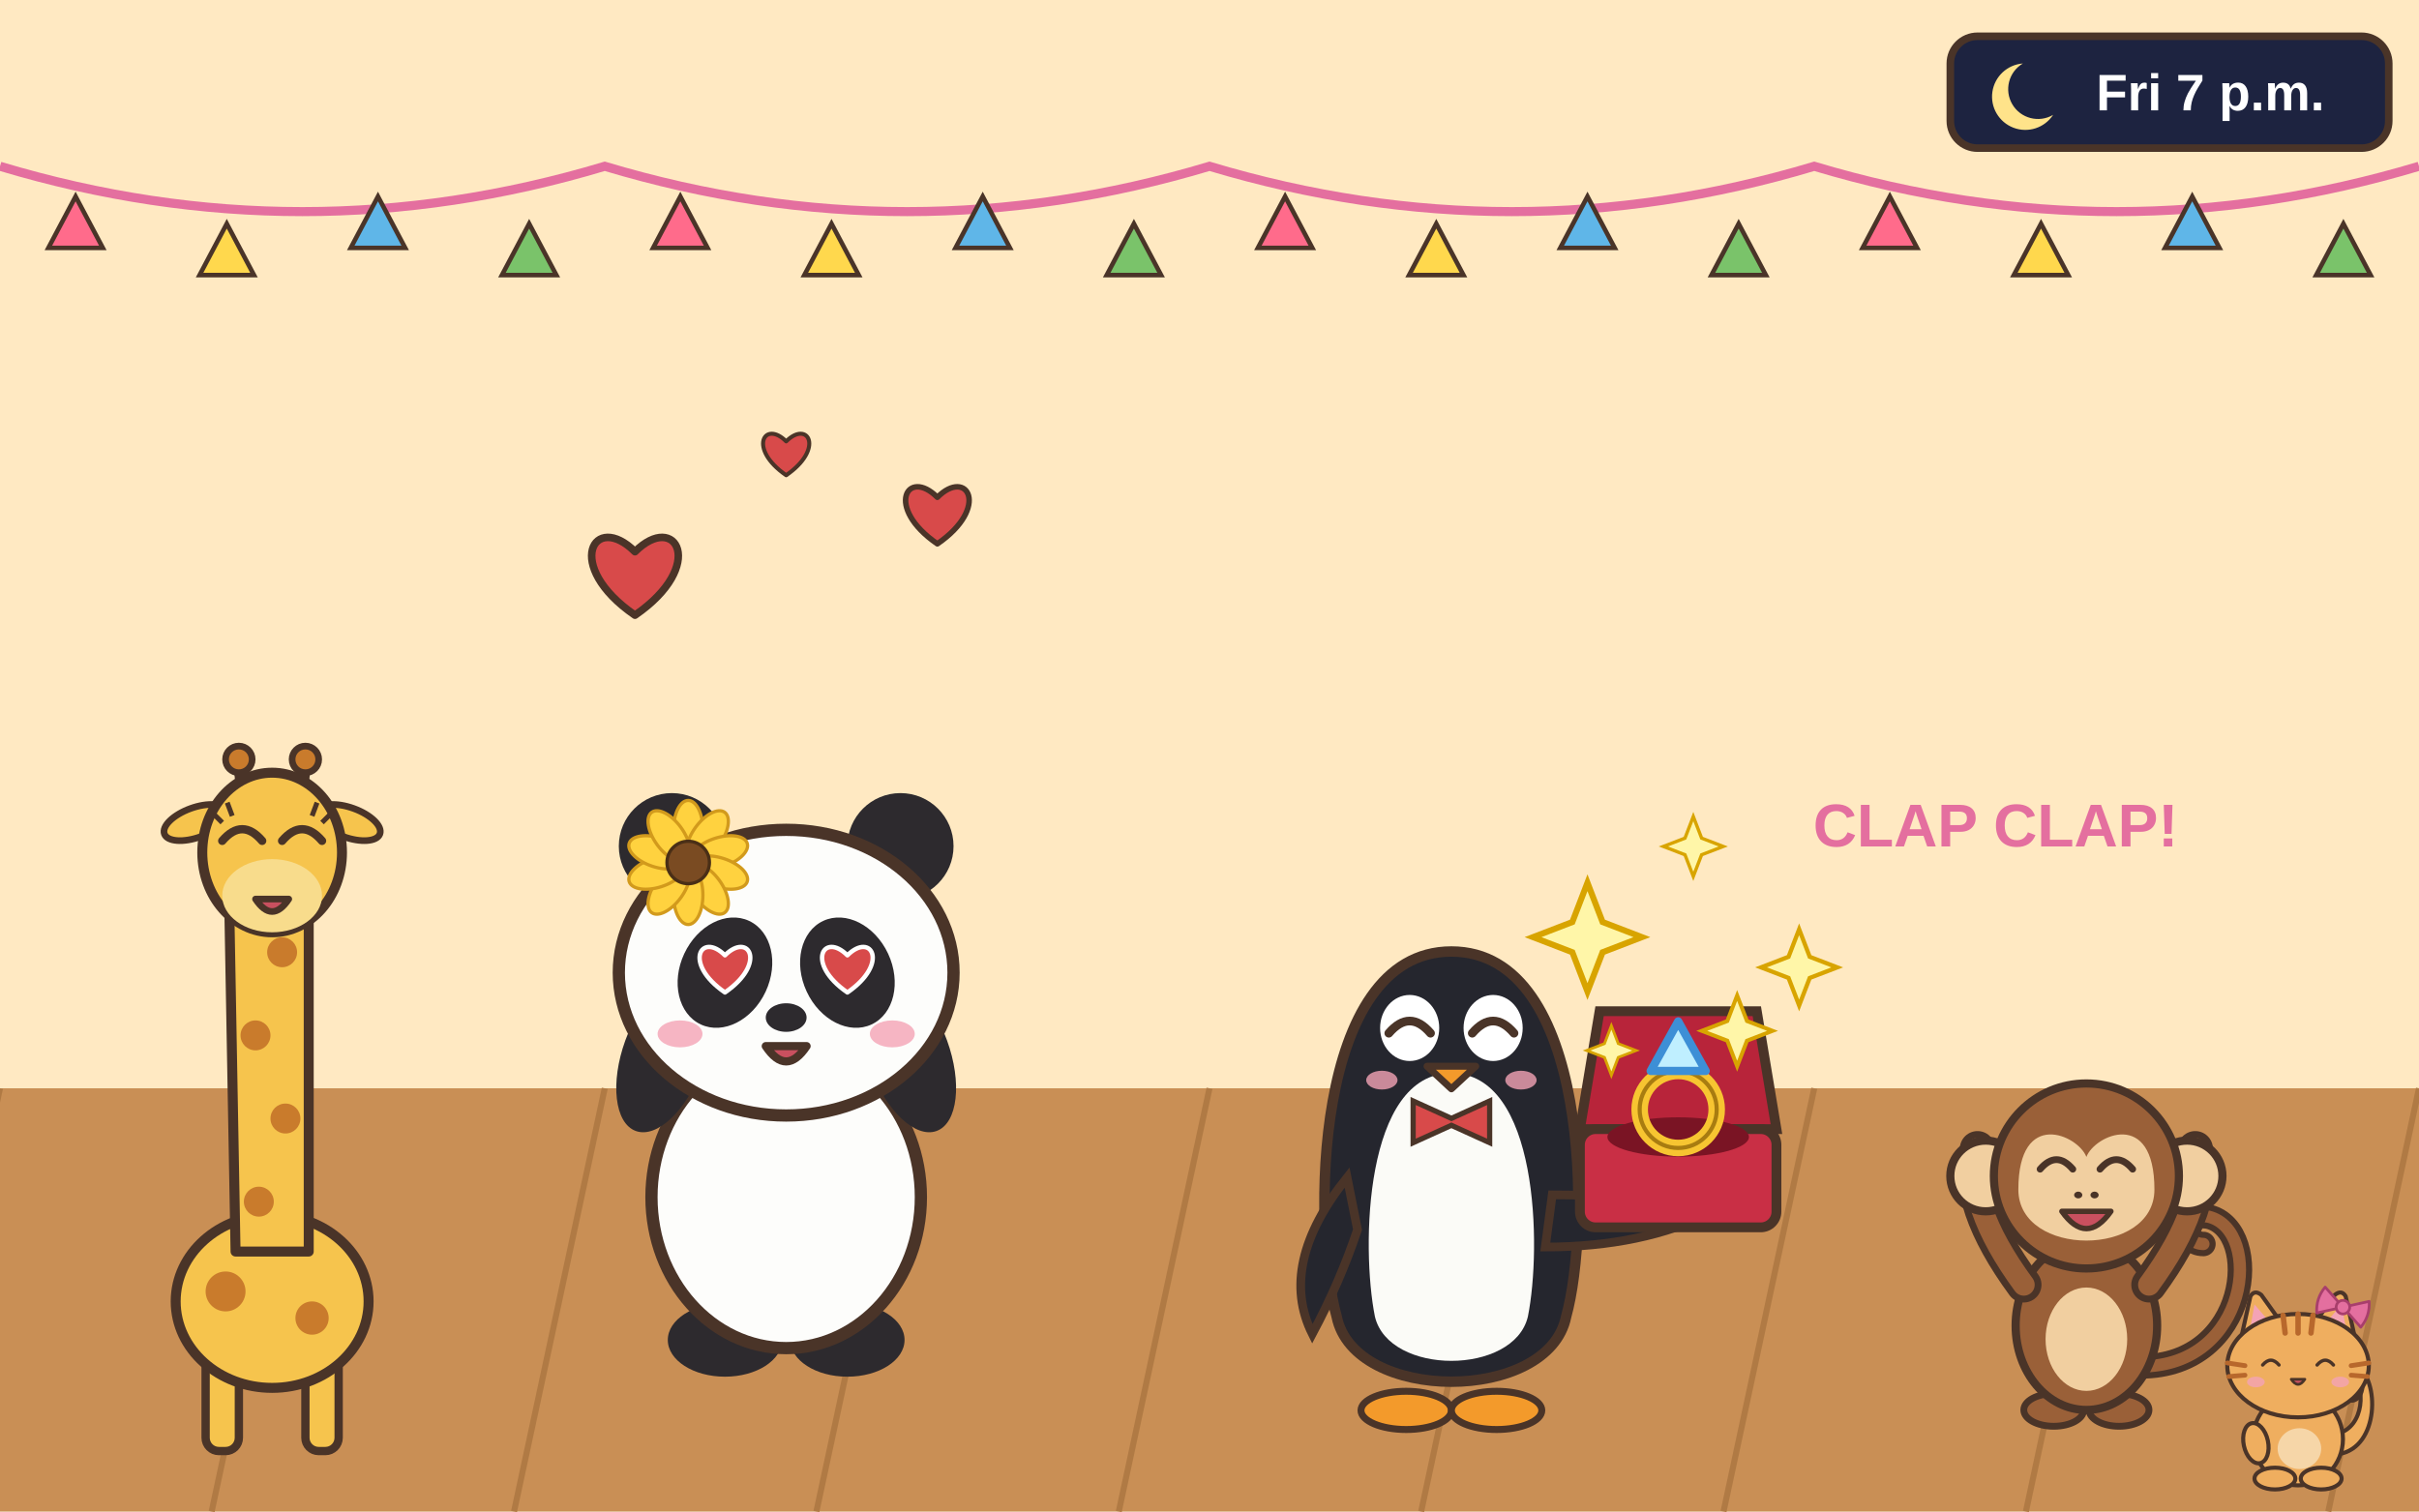
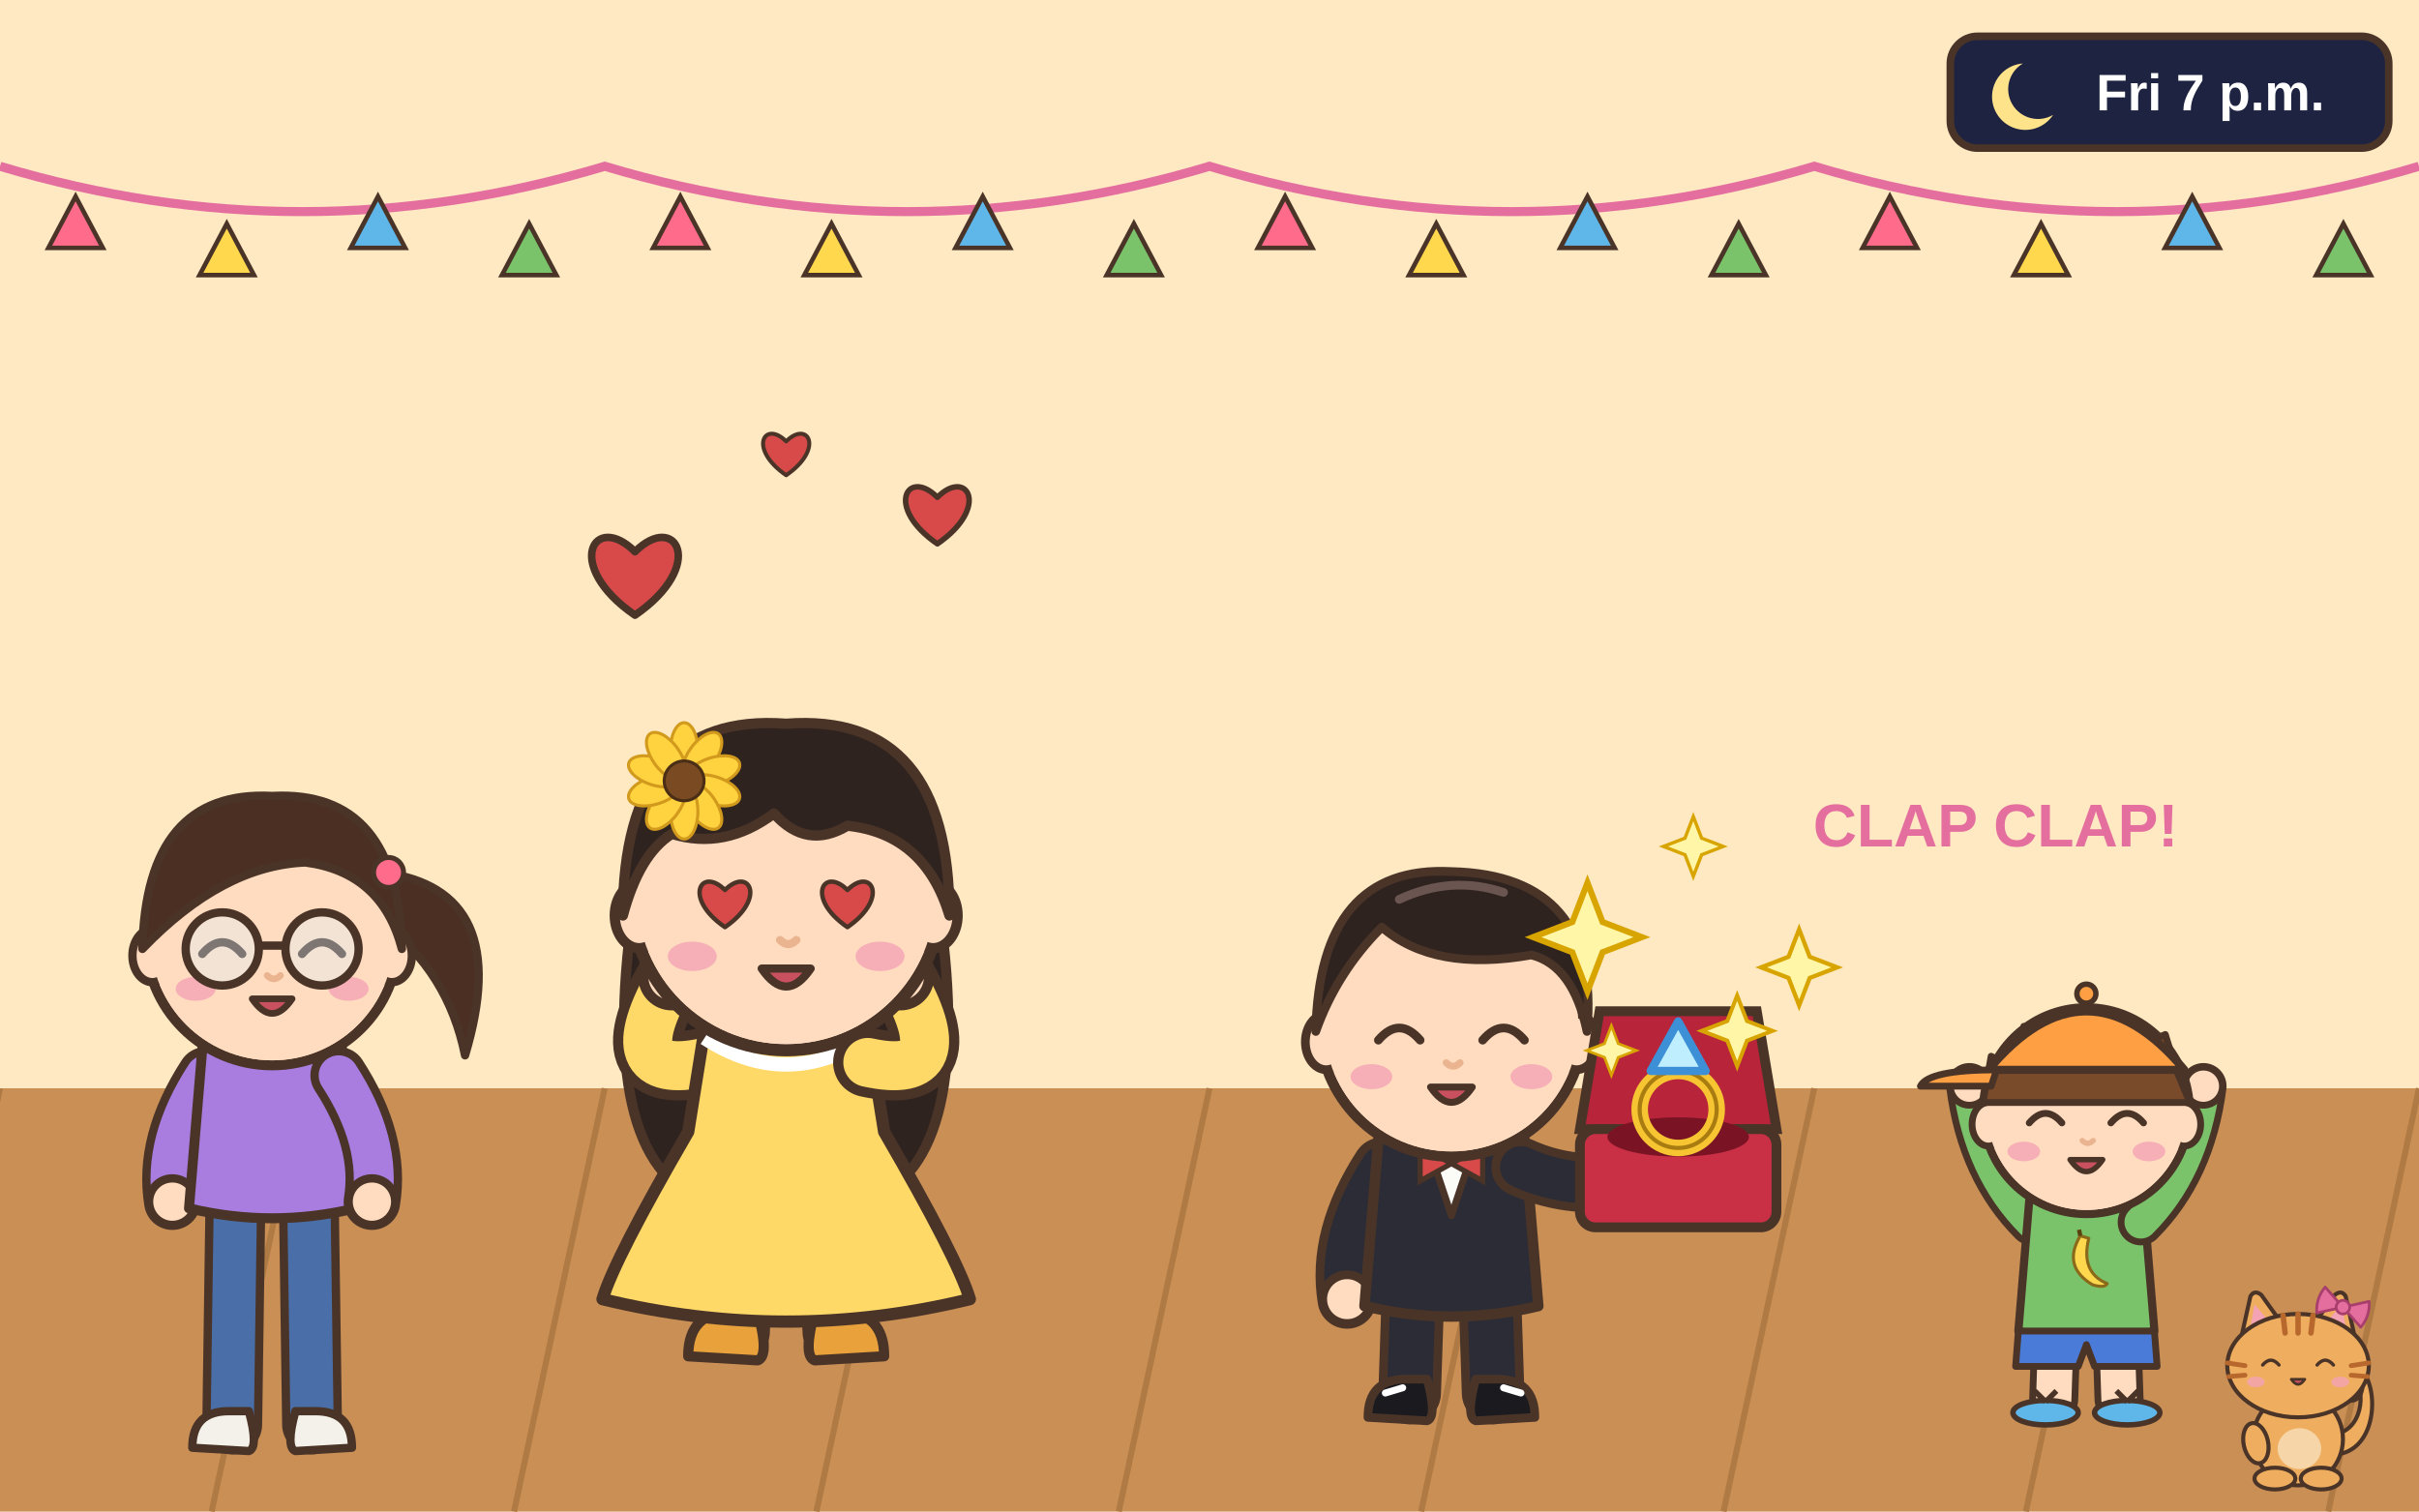
<svg xmlns="http://www.w3.org/2000/svg" viewBox="0 0 1600 1000" width="1600" height="1000">
  <style>.ch{animation:breathe 3.4s ease-in-out infinite;animation-delay:var(--d,0s);transform-box:fill-box;transform-origin:50% 100%}.m-happy,.m-love{animation-name:hop;animation-duration:2.8s}.m-shock{animation-name:shiver;animation-duration:2.4s}.m-angry{animation-name:puff;animation-duration:1.3s}.m-sad,.m-cry{animation-name:droop;animation-duration:4s}.m-sleep{animation-name:snore;animation-duration:3.8s}.m-sly,.m-sweat,.m-grumpy{animation-name:shifty;animation-duration:2.4s}@keyframes breathe{50%{transform:scale(1.015,.985)}}@keyframes hop{0%,58%,100%{transform:none}68%{transform:translateY(-16px) scale(.98,1.03)}78%{transform:scale(1.035,.965)}86%{transform:none}}@keyframes shiver{0%,30%,100%{transform:none}4%{transform:translateX(-7px) rotate(-1.5deg)}8%{transform:translateX(7px) rotate(1.5deg)}12%{transform:translateX(-6px)}16%{transform:translateX(6px)}20%{transform:translateX(-3px)}}@keyframes puff{50%{transform:scale(1.045,.965) translateY(2px)}}@keyframes droop{50%{transform:scale(1.01,.97) rotate(-1.2deg)}}@keyframes snore{50%{transform:scale(1.035,.965)}}@keyframes shifty{0%,100%{transform:rotate(-2deg)}50%{transform:rotate(2deg)}}.blink{animation:blink 4.6s infinite;animation-delay:var(--d,0s);transform-box:fill-box;transform-origin:50% 50%}@keyframes blink{0%,91%,100%{transform:none}94%{transform:scaleY(.1)}}.drip{animation:drip 1.8s ease-in infinite;animation-delay:var(--d,0s)}.drip+.drip{animation-delay:calc(var(--d,0s) - .9s)}@keyframes drip{0%{transform:translateY(-8px);opacity:0}25%{opacity:1}100%{transform:translateY(34px);opacity:0}}.zz{animation:zz 3s ease-in-out infinite}@keyframes zz{0%{transform:translate(0,14px);opacity:0}30%{opacity:1}100%{transform:translate(24px,-34px);opacity:0}}.twinkle{animation:tw 1.8s ease-in-out infinite;animation-delay:var(--d,0s);transform-box:fill-box;transform-origin:50% 50%}@keyframes tw{0%,100%{transform:scale(.7) rotate(0);opacity:.75}50%{transform:scale(1.18) rotate(45deg);opacity:1}}.sway{animation:sway 3.4s ease-in-out infinite;animation-delay:var(--d,0s);transform-box:fill-box;transform-origin:50% 100%}@keyframes sway{0%,100%{transform:rotate(-3deg) translateY(0)}50%{transform:rotate(3deg) translateY(-14px)}}.beat{animation:beat 1.3s ease-in-out infinite;animation-delay:var(--d,0s);transform-box:fill-box;transform-origin:50% 50%}@keyframes beat{0%,60%,100%{transform:scale(1)}12%{transform:scale(1.16)}24%{transform:scale(.96)}36%{transform:scale(1.08)}}.tail{animation:wag 1.7s ease-in-out infinite;transform-origin:60px -40px}@keyframes wag{50%{transform:rotate(10deg)}}.paw{animation:paw 1s ease-in-out infinite;transform-origin:56px -112px}@keyframes paw{50%{transform:rotate(-18deg)}}.float{animation:float 3.2s ease-in-out infinite;animation-delay:var(--d,0s)}@keyframes float{50%{transform:translateY(-18px)}}.ripple{animation:ripple 2.8s ease-in-out infinite;animation-delay:var(--d,0s)}@keyframes ripple{50%{transform:translateX(26px);opacity:.3}}.flutter{animation:flutter 2.4s ease-in-out infinite;animation-delay:var(--d,0s);transform-box:fill-box;transform-origin:50% 0}@keyframes flutter{50%{transform:rotate(9deg)}}.glow{animation:glow 2.6s ease-in-out infinite}@keyframes glow{50%{opacity:.35}}@media (prefers-reduced-motion:reduce){*{animation:none!important}}</style>
  <rect width="1600" height="1000" fill="#ffe9c2" />
  <rect y="720" width="1600" height="280" fill="#c98f55" />
  <path d="M0 720 L -60 1000" stroke="#b07a44" stroke-width="4" />
  <path d="M200 720 L 140 1000" stroke="#b07a44" stroke-width="4" />
  <path d="M400 720 L 340 1000" stroke="#b07a44" stroke-width="4" />
  <path d="M600 720 L 540 1000" stroke="#b07a44" stroke-width="4" />
  <path d="M800 720 L 740 1000" stroke="#b07a44" stroke-width="4" />
  <path d="M1000 720 L 940 1000" stroke="#b07a44" stroke-width="4" />
  <path d="M1200 720 L 1140 1000" stroke="#b07a44" stroke-width="4" />
  <path d="M1400 720 L 1340 1000" stroke="#b07a44" stroke-width="4" />
  <path d="M1600 720 L 1540 1000" stroke="#b07a44" stroke-width="4" />
  <path d="M0 110 Q 200 170 400 110 Q 600 170 800 110 Q 1000 170 1200 110 Q 1400 170 1600 110" fill="none" stroke="#e46f9f" stroke-width="6" />
  <path class="flutter" style="--d:0s" d="M50 130 l 18 34 l -36 0 z" fill="#ff6b8b" stroke="#4a3428" stroke-width="3" />
  <path class="flutter" style="--d:-0.4s" d="M150 148 l 18 34 l -36 0 z" fill="#ffd84d" stroke="#4a3428" stroke-width="3" />
  <path class="flutter" style="--d:-0.8s" d="M250 130 l 18 34 l -36 0 z" fill="#5fb6e8" stroke="#4a3428" stroke-width="3" />
  <path class="flutter" style="--d:-1.2s" d="M350 148 l 18 34 l -36 0 z" fill="#7ac36a" stroke="#4a3428" stroke-width="3" />
  <path class="flutter" style="--d:-1.6s" d="M450 130 l 18 34 l -36 0 z" fill="#ff6b8b" stroke="#4a3428" stroke-width="3" />
  <path class="flutter" style="--d:0s" d="M550 148 l 18 34 l -36 0 z" fill="#ffd84d" stroke="#4a3428" stroke-width="3" />
  <path class="flutter" style="--d:-0.4s" d="M650 130 l 18 34 l -36 0 z" fill="#5fb6e8" stroke="#4a3428" stroke-width="3" />
  <path class="flutter" style="--d:-0.8s" d="M750 148 l 18 34 l -36 0 z" fill="#7ac36a" stroke="#4a3428" stroke-width="3" />
  <path class="flutter" style="--d:-1.2s" d="M850 130 l 18 34 l -36 0 z" fill="#ff6b8b" stroke="#4a3428" stroke-width="3" />
  <path class="flutter" style="--d:-1.6s" d="M950 148 l 18 34 l -36 0 z" fill="#ffd84d" stroke="#4a3428" stroke-width="3" />
  <path class="flutter" style="--d:0s" d="M1050 130 l 18 34 l -36 0 z" fill="#5fb6e8" stroke="#4a3428" stroke-width="3" />
  <path class="flutter" style="--d:-0.4s" d="M1150 148 l 18 34 l -36 0 z" fill="#7ac36a" stroke="#4a3428" stroke-width="3" />
  <path class="flutter" style="--d:-0.8s" d="M1250 130 l 18 34 l -36 0 z" fill="#ff6b8b" stroke="#4a3428" stroke-width="3" />
  <path class="flutter" style="--d:-1.2s" d="M1350 148 l 18 34 l -36 0 z" fill="#ffd84d" stroke="#4a3428" stroke-width="3" />
  <path class="flutter" style="--d:-1.6s" d="M1450 130 l 18 34 l -36 0 z" fill="#5fb6e8" stroke="#4a3428" stroke-width="3" />
  <path class="flutter" style="--d:0s" d="M1550 148 l 18 34 l -36 0 z" fill="#7ac36a" stroke="#4a3428" stroke-width="3" />
  <g transform="translate(520 900) scale(1.35 1.35)">
-     <g class="ch ch-panda m-love" style="--d:-0.54s">
-       <ellipse cx="-30" cy="-10" rx="28" ry="18" fill="#2d2a2e" />
-       <ellipse cx="30" cy="-10" rx="28" ry="18" fill="#2d2a2e" />
-       <ellipse cx="0" cy="-80" rx="66" ry="74" fill="#fdfdfb" stroke="#4a3428" stroke-width="6" />
-       <ellipse cx="-60" cy="-150" rx="20" ry="40" fill="#2d2a2e" transform="rotate(20 -60 -150)" />
-       <ellipse cx="60" cy="-150" rx="20" ry="40" fill="#2d2a2e" transform="rotate(-20 60 -150)" />
-       <circle cx="-56" cy="-252" r="26" fill="#2d2a2e" />
-       <circle cx="56" cy="-252" r="26" fill="#2d2a2e" />
-       <ellipse cx="0" cy="-190" rx="82" ry="70" fill="#fdfdfb" stroke="#4a3428" stroke-width="6" />
-       <ellipse cx="-30" cy="-190" rx="22" ry="28" fill="#2d2a2e" transform="rotate(25 -30 -190)" />
-       <ellipse cx="30" cy="-190" rx="22" ry="28" fill="#2d2a2e" transform="rotate(-25 30 -190)" />
+     <g class="ch ch-hoa m-love" style="--d:-0.54s">
+       <path d="M-74 -228 Q -94 -98 -40 -78 L 40 -78 Q 94 -98 74 -228 Z" fill="#2f2320" stroke="#4a3428" stroke-width="5" />
+       <path d="M-20 -60 L -22 -14" fill="none" stroke="#4a3428" stroke-width="28" stroke-linecap="round" stroke-linejoin="round" />
+       <path d="M-20 -60 L -22 -14" fill="none" stroke="#ffdcbf" stroke-width="18" stroke-linecap="round" stroke-linejoin="round" />
+       <path d="M20 -60 L 22 -14" fill="none" stroke="#4a3428" stroke-width="28" stroke-linecap="round" stroke-linejoin="round" />
+       <path d="M20 -60 L 22 -14" fill="none" stroke="#ffdcbf" stroke-width="18" stroke-linecap="round" stroke-linejoin="round" />
+       <path d="M-48 -2 Q -48 -24 -26 -24 L -14 -24 Q -8 -2 -14 0 Z" fill="#e9a23b" stroke="#4a3428" stroke-width="5" stroke-linejoin="round" />
+       <path d="M48 -2 Q 48 -24 26 -24 L 14 -24 Q 8 -2 14 0 Z" fill="#e9a23b" stroke="#4a3428" stroke-width="5" stroke-linejoin="round" />
+       <path d="M-40 -146 Q -86 -136 -56 -188" fill="none" stroke="#4a3428" stroke-width="34" stroke-linecap="round" stroke-linejoin="round" />
+       <path d="M-40 -146 Q -86 -136 -56 -188" fill="none" stroke="#ffd967" stroke-width="24" stroke-linecap="round" stroke-linejoin="round" />
+       <circle cx="-56" cy="-188" r="14" fill="#ffdcbf" stroke="#4a3428" stroke-width="5" />
+       <path d="M-40 -162 Q 0 -174 40 -162 L 48 -112 Q 84 -50 90 -30 Q 0 -8 -90 -30 Q -84 -50 -48 -112 Z" fill="#ffd967" stroke="#4a3428" stroke-width="6" stroke-linejoin="round" />
+       <path d="M-40 -158 Q 0 -132 40 -158" fill="none" stroke="#fff" stroke-width="7" />
+       <path d="M40 -146 Q 86 -136 56 -188" fill="none" stroke="#4a3428" stroke-width="34" stroke-linecap="round" stroke-linejoin="round" />
+       <path d="M40 -146 Q 86 -136 56 -188" fill="none" stroke="#ffd967" stroke-width="24" stroke-linecap="round" stroke-linejoin="round" />
+       <circle cx="56" cy="-188" r="14" fill="#ffdcbf" stroke="#4a3428" stroke-width="5" />
+       <circle cx="0" cy="-228" r="76" fill="#ffdcbf" stroke="#4a3428" stroke-width="6" />
+       <ellipse cx="-72" cy="-218" rx="12" ry="16" fill="#ffdcbf" stroke="#4a3428" stroke-width="5" />
+       <ellipse cx="72" cy="-218" rx="12" ry="16" fill="#ffdcbf" stroke="#4a3428" stroke-width="5" />
+       <circle cx="0" cy="-228" r="73" fill="#ffdcbf" />
      <g class="beat">
-         <path d="M-30 -180.3 C -50.8 -194.6 -41.7 -210.2 -30 -198.5 C -18.3 -210.2 -9.2 -194.6 -30 -180.3 Z" fill="#d84a4a" stroke="#fff" stroke-width="2.167" stroke-linejoin="round" />
-         <path d="M30 -180.3 C 9.2 -194.6 18.3 -210.2 30 -198.5 C 41.7 -210.2 50.8 -194.6 30 -180.3 Z" fill="#d84a4a" stroke="#fff" stroke-width="2.167" stroke-linejoin="round" />
-       </g>
-       <ellipse cx="0" cy="-168" rx="10" ry="7" fill="#2d2a2e" />
-       <path d="M-10 -154 Q 0 -139 10 -154 Z" fill="#c9505f" stroke="#4a3428" stroke-width="4" stroke-linejoin="round" />
-       <ellipse cx="-52" cy="-160" rx="11" ry="6.6" fill="#f4a3b5" opacity=".8" />
-       <ellipse cx="52" cy="-160" rx="11" ry="6.6" fill="#f4a3b5" opacity=".8" />
-       <g transform="translate(-48 -244) scale(0.8)">
+         <path d="M-30 -212.3 C -50.8 -226.6 -41.7 -242.2 -30 -230.5 C -18.3 -242.2 -9.2 -226.6 -30 -212.3 Z" fill="#d84a4a" stroke="#4a3428" stroke-width="2.167" stroke-linejoin="round" />
+         <path d="M30 -212.3 C 9.2 -226.6 18.3 -242.2 30 -230.5 C 41.7 -242.2 50.8 -226.6 30 -212.3 Z" fill="#d84a4a" stroke="#4a3428" stroke-width="2.167" stroke-linejoin="round" />
+       </g>
+       <path d="M-12 -192 Q 0 -174.4 12 -192 Z" fill="#c9505f" stroke="#4a3428" stroke-width="4" stroke-linejoin="round" />
+       <ellipse cx="-46" cy="-198" rx="12" ry="7.2" fill="#f4a3b5" opacity=".8" />
+       <ellipse cx="46" cy="-198" rx="12" ry="7.2" fill="#f4a3b5" opacity=".8" />
+       <path d="M-3 -206 q 4 4 8 0" fill="none" stroke="#e9b48f" stroke-width="4" stroke-linecap="round" />
+       <path d="M-80 -218 Q -80 -318 0 -312 Q 80 -318 80 -218 Q 68 -258 30 -262 Q 10 -250 -6 -268 Q -30 -250 -56 -258 Q -72 -248 -80 -218 Z" fill="#2f2320" stroke="#4a3428" stroke-width="5" stroke-linejoin="round" />
+       <g transform="translate(-50 -284) scale(0.75)">
        <ellipse cx="0" cy="-20" rx="9" ry="18" fill="#ffd23f" stroke="#d29a1c" stroke-width="2" transform="rotate(0)" />
        <ellipse cx="0" cy="-20" rx="9" ry="18" fill="#ffd23f" stroke="#d29a1c" stroke-width="2" transform="rotate(36)" />
        <ellipse cx="0" cy="-20" rx="9" ry="18" fill="#ffd23f" stroke="#d29a1c" stroke-width="2" transform="rotate(72)" />
        <ellipse cx="0" cy="-20" rx="9" ry="18" fill="#ffd23f" stroke="#d29a1c" stroke-width="2" transform="rotate(108)" />
        <ellipse cx="0" cy="-20" rx="9" ry="18" fill="#ffd23f" stroke="#d29a1c" stroke-width="2" transform="rotate(144)" />
        <ellipse cx="0" cy="-20" rx="9" ry="18" fill="#ffd23f" stroke="#d29a1c" stroke-width="2" transform="rotate(180)" />
        <ellipse cx="0" cy="-20" rx="9" ry="18" fill="#ffd23f" stroke="#d29a1c" stroke-width="2" transform="rotate(216)" />
        <ellipse cx="0" cy="-20" rx="9" ry="18" fill="#ffd23f" stroke="#d29a1c" stroke-width="2" transform="rotate(252)" />
        <ellipse cx="0" cy="-20" rx="9" ry="18" fill="#ffd23f" stroke="#d29a1c" stroke-width="2" transform="rotate(288)" />
        <ellipse cx="0" cy="-20" rx="9" ry="18" fill="#ffd23f" stroke="#d29a1c" stroke-width="2" transform="rotate(324)" />
        <circle r="13" fill="#7a4b22" stroke="#4a2f16" stroke-width="2" />
      </g>
    </g>
  </g>
  <g transform="translate(960 940) scale(1.15 1.15)">
-     <g class="ch ch-penguin m-happy" style="--d:-0.84s">
-       <ellipse cx="-26" cy="-6" rx="26" ry="11" fill="#f39a2b" stroke="#4a3428" stroke-width="4" />
-       <ellipse cx="26" cy="-6" rx="26" ry="11" fill="#f39a2b" stroke="#4a3428" stroke-width="4" />
-       <path d="M0 -270 C 80 -270 80 -110 66 -60 C 56 -10 -56 -10 -66 -60 C -80 -110 -80 -270 0 -270 Z" fill="#25262e" stroke="#4a3428" stroke-width="6" />
-       <path d="M0 -200 C 50 -200 52 -100 44 -60 C 36 -26 -36 -26 -44 -60 C -52 -100 -50 -200 0 -200 Z" fill="#fbfbf7" />
-       <path d="M-60 -140 Q -100 -90 -80 -50 Q -64 -80 -54 -110 Z" fill="#25262e" stroke="#4a3428" stroke-width="5" />
-       <path d="M58 -130 Q 130 -130 150 -120 Q 110 -100 54 -100 Z" fill="#25262e" stroke="#4a3428" stroke-width="5" />
-       <path d="M-22 -184 L 0 -174 L 22 -184 L 22 -160 L 0 -170 L -22 -160 Z" fill="#d84a4a" stroke="#4a3428" stroke-width="3" />
-       <ellipse cx="-24" cy="-226" rx="17" ry="19" fill="#fff" />
-       <ellipse cx="24" cy="-226" rx="17" ry="19" fill="#fff" />
-       <path d="M-36 -223 Q -24 -237 -12 -223" fill="none" stroke="#4a3428" stroke-width="5" stroke-linecap="round" />
-       <path d="M12 -223 Q 24 -237 36 -223" fill="none" stroke="#4a3428" stroke-width="5" stroke-linecap="round" />
-       <path d="M-14 -204 L 0 -204 L 14 -204 L 0 -191 Z" fill="#f39a2b" stroke="#4a3428" stroke-width="4" stroke-linejoin="round" />
-       <ellipse cx="-40" cy="-196" rx="9" ry="5.4" fill="#f4a3b5" opacity=".8" />
-       <ellipse cx="40" cy="-196" rx="9" ry="5.4" fill="#f4a3b5" opacity=".8" />
+     <g class="ch ch-nam m-happy" style="--d:-0.84s">
+       <path d="M-22 -76 L -24 -16" fill="none" stroke="#4a3428" stroke-width="36" stroke-linecap="round" stroke-linejoin="round" />
+       <path d="M-22 -76 L -24 -16" fill="none" stroke="#2b2c35" stroke-width="26" stroke-linecap="round" stroke-linejoin="round" />
+       <path d="M22 -76 L 24 -16" fill="none" stroke="#4a3428" stroke-width="36" stroke-linecap="round" stroke-linejoin="round" />
+       <path d="M22 -76 L 24 -16" fill="none" stroke="#2b2c35" stroke-width="26" stroke-linecap="round" stroke-linejoin="round" />
+       <path d="M-48 -2 Q -48 -24 -26 -24 L -14 -24 Q -8 -2 -14 0 Z" fill="#1a1a1f" stroke="#4a3428" stroke-width="5" stroke-linejoin="round" />
+       <path d="M48 -2 Q 48 -24 26 -24 L 14 -24 Q 8 -2 14 0 Z" fill="#1a1a1f" stroke="#4a3428" stroke-width="5" stroke-linejoin="round" />
+       <path d="M-38 -16 l 10 -3 M30 -19 l 10 3" stroke="#fff" stroke-width="4" stroke-linecap="round" />
+       <path d="M-40 -146 Q -66 -106 -60 -70" fill="none" stroke="#4a3428" stroke-width="34" stroke-linecap="round" stroke-linejoin="round" />
+       <path d="M-40 -146 Q -66 -106 -60 -70" fill="none" stroke="#2b2c35" stroke-width="24" stroke-linecap="round" stroke-linejoin="round" />
+       <circle cx="-60" cy="-70" r="14" fill="#ffdcbf" stroke="#4a3428" stroke-width="5" />
+       <path d="M-42 -162 Q 0 -174 42 -162 L 50 -66 Q 0 -54 -50 -66 Z" fill="#2b2c35" stroke="#4a3428" stroke-width="6" stroke-linejoin="round" />
+       <path d="M-16 -166 L 0 -118 L 16 -166 Z" fill="#fbfbf7" stroke="#4a3428" stroke-width="4" stroke-linejoin="round" />
+       <path d="M-18 -158 L 0 -148 L 18 -158 L 18 -138 L 0 -148 L -18 -138 Z" fill="#d84a4a" stroke="#4a3428" stroke-width="3" />
+       <path d="M40 -146 Q 84 -126 136 -150" fill="none" stroke="#4a3428" stroke-width="34" stroke-linecap="round" stroke-linejoin="round" />
+       <path d="M40 -146 Q 84 -126 136 -150" fill="none" stroke="#2b2c35" stroke-width="24" stroke-linecap="round" stroke-linejoin="round" />
+       <circle cx="136" cy="-150" r="14" fill="#ffdcbf" stroke="#4a3428" stroke-width="5" />
+       <circle cx="0" cy="-228" r="76" fill="#ffdcbf" stroke="#4a3428" stroke-width="6" />
+       <ellipse cx="-72" cy="-218" rx="12" ry="16" fill="#ffdcbf" stroke="#4a3428" stroke-width="5" />
+       <ellipse cx="72" cy="-218" rx="12" ry="16" fill="#ffdcbf" stroke="#4a3428" stroke-width="5" />
+       <circle cx="0" cy="-228" r="73" fill="#ffdcbf" />
+       <path d="M-42 -219 Q -30 -233 -18 -219" fill="none" stroke="#4a3428" stroke-width="5" stroke-linecap="round" />
+       <path d="M18 -219 Q 30 -233 42 -219" fill="none" stroke="#4a3428" stroke-width="5" stroke-linecap="round" />
+       <path d="M-12 -192 Q 0 -174.4 12 -192 Z" fill="#c9505f" stroke="#4a3428" stroke-width="4" stroke-linejoin="round" />
+       <ellipse cx="-46" cy="-198" rx="12" ry="7.2" fill="#f4a3b5" opacity=".8" />
+       <ellipse cx="46" cy="-198" rx="12" ry="7.2" fill="#f4a3b5" opacity=".8" />
+       <path d="M-3 -206 q 4 4 8 0" fill="none" stroke="#e9b48f" stroke-width="4" stroke-linecap="round" />
+       <path d="M-78 -224 Q -76 -320 0 -316 Q 86 -314 78 -224 Q 70 -262 46 -268 Q -10 -258 -40 -284 Q -66 -258 -78 -224 Z" fill="#2f2320" stroke="#4a3428" stroke-width="5" stroke-linejoin="round" />
+       <path d="M-30 -300 q 30 -14 60 -4" fill="none" stroke="#6a5550" stroke-width="5" stroke-linecap="round" />
    </g>
  </g>
  <g transform="translate(1110 760)">
    <g transform="translate(0 0) scale(1.3)">
      <path d="M-50 -10 L -40 -70 L 40 -70 L 50 -10 Z" fill="#b8243a" stroke="#4a3428" stroke-width="5" />
      <rect x="-50" y="-10" width="100" height="50" rx="8" fill="#c92f45" stroke="#4a3428" stroke-width="5" />
      <ellipse cx="0" cy="-6" rx="36" ry="10" fill="#7a1424" />
      <g transform="translate(0 -20) scale(1.4)">
        <circle r="14" fill="none" stroke="#f7c531" stroke-width="6" />
        <circle r="14" fill="none" stroke="#a87c10" stroke-width="1.5" />
        <path d="M-10 -14 L 0 -32 L 10 -14 Z" fill="#bfefff" stroke="#3d8fd6" stroke-width="3" stroke-linejoin="round" />
      </g>
      <g transform="translate(30 -60) scale(1)">
        <path class="twinkle" style="--d:-0.03s" d="M0 -18 L 5 -5 L 18 0 L 5 5 L 0 18 L -5 5 L -18 0 L -5 -5 Z" fill="#fff6a8" stroke="#d8a400" stroke-width="2" />
      </g>
      <g transform="translate(-34 -50) scale(0.7)">
        <path class="twinkle" style="--d:-0.79s" d="M0 -18 L 5 -5 L 18 0 L 5 5 L 0 18 L -5 5 L -18 0 L -5 -5 Z" fill="#fff6a8" stroke="#d8a400" stroke-width="2" />
      </g>
    </g>
  </g>
  <g transform="translate(1050 620) scale(2)">
    <path class="twinkle" style="--d:-1.79s" d="M0 -18 L 5 -5 L 18 0 L 5 5 L 0 18 L -5 5 L -18 0 L -5 -5 Z" fill="#fff6a8" stroke="#d8a400" stroke-width="2" />
  </g>
  <g transform="translate(1190 640) scale(1.4)">
    <path class="twinkle" style="--d:-0.15s" d="M0 -18 L 5 -5 L 18 0 L 5 5 L 0 18 L -5 5 L -18 0 L -5 -5 Z" fill="#fff6a8" stroke="#d8a400" stroke-width="2" />
  </g>
  <g transform="translate(1120 560) scale(1.1)">
    <path class="twinkle" style="--d:-0.48s" d="M0 -18 L 5 -5 L 18 0 L 5 5 L 0 18 L -5 5 L -18 0 L -5 -5 Z" fill="#fff6a8" stroke="#d8a400" stroke-width="2" />
  </g>
  <g class="beat" style="--d:-0.4s">
    <path d="M420 407 C 372 374 393 338 420 365 C 447 338 468 374 420 407 Z" fill="#d84a4a" stroke="#4a3428" stroke-width="5" stroke-linejoin="round" />
  </g>
  <g class="beat" style="--d:-0.9s">
    <path d="M620 359.8 C 584.8 335.6 600.2 309.2 620 329 C 639.8 309.2 655.2 335.6 620 359.8 Z" fill="#d84a4a" stroke="#4a3428" stroke-width="3.667" stroke-linejoin="round" />
  </g>
  <g class="beat">
    <path d="M520 314.4 C 494.4 296.8 505.6 277.6 520 292 C 534.4 277.6 545.6 296.8 520 314.4 Z" fill="#d84a4a" stroke="#4a3428" stroke-width="2.667" stroke-linejoin="round" />
  </g>
  <g transform="translate(1380 940) scale(0.9 0.9)">
-     <g class="ch ch-monkey m-happy" style="--d:-0.88s">
-       <path d="M40 -40 C 120 -40 130 -140 90 -150 C 70 -154 70 -130 86 -130" fill="none" stroke="#4a3428" stroke-width="18" stroke-linecap="round" />
-       <path d="M40 -40 C 120 -40 130 -140 90 -150 C 70 -154 70 -130 86 -130" fill="none" stroke="#9a6038" stroke-width="9" stroke-linecap="round" />
-       <ellipse cx="-24" cy="-8" rx="22" ry="12" fill="#9a6038" stroke="#4a3428" stroke-width="5" />
-       <ellipse cx="24" cy="-8" rx="22" ry="12" fill="#9a6038" stroke="#4a3428" stroke-width="5" />
-       <ellipse cx="0" cy="-70" rx="52" ry="62" fill="#9a6038" stroke="#4a3428" stroke-width="6" />
-       <ellipse cx="0" cy="-60" rx="30" ry="38" fill="#f1cfa0" />
-       <path d="M-46 -100 Q -90 -160 -80 -200" stroke="#4a3428" stroke-width="26" stroke-linecap="round" fill="none" />
-       <path d="M-46 -100 Q -90 -160 -80 -200" stroke="#9a6038" stroke-width="16" stroke-linecap="round" fill="none" />
-       <path d="M46 -100 Q 90 -160 80 -200" stroke="#4a3428" stroke-width="26" stroke-linecap="round" fill="none" />
-       <path d="M46 -100 Q 90 -160 80 -200" stroke="#9a6038" stroke-width="16" stroke-linecap="round" fill="none" />
-       <circle cx="-74" cy="-180" r="26" fill="#f1cfa0" stroke="#4a3428" stroke-width="6" />
-       <circle cx="74" cy="-180" r="26" fill="#f1cfa0" stroke="#4a3428" stroke-width="6" />
-       <circle cx="0" cy="-180" r="68" fill="#9a6038" stroke="#4a3428" stroke-width="6" />
-       <path d="M-50 -170 C -50 -230 -6 -210 0 -194 C 6 -210 50 -230 50 -170 C 50 -120 -50 -120 -50 -170 Z" fill="#f1cfa0" />
-       <path d="M-34 -185 Q -22 -199 -10 -185" fill="none" stroke="#4a3428" stroke-width="5" stroke-linecap="round" />
-       <path d="M10 -185 Q 22 -199 34 -185" fill="none" stroke="#4a3428" stroke-width="5" stroke-linecap="round" />
-       <ellipse cx="-6" cy="-166" rx="3" ry="2.5" fill="#4a3428" />
-       <ellipse cx="6" cy="-166" rx="3" ry="2.5" fill="#4a3428" />
-       <path d="M-18 -154 Q 0 -128.6 18 -154 Z" fill="#c9505f" stroke="#4a3428" stroke-width="4" stroke-linejoin="round" />
+     <g class="ch ch-bin m-happy" style="--d:-0.88s">
+       <path d="M-22 -76 L -24 -16" fill="none" stroke="#4a3428" stroke-width="36" stroke-linecap="round" stroke-linejoin="round" />
+       <path d="M-22 -76 L -24 -16" fill="none" stroke="#ffdcbf" stroke-width="26" stroke-linecap="round" stroke-linejoin="round" />
+       <path d="M22 -76 L 24 -16" fill="none" stroke="#4a3428" stroke-width="36" stroke-linecap="round" stroke-linejoin="round" />
+       <path d="M22 -76 L 24 -16" fill="none" stroke="#ffdcbf" stroke-width="26" stroke-linecap="round" stroke-linejoin="round" />
+       <ellipse cx="-30" cy="-6" rx="24" ry="9" fill="#5fb6e8" stroke="#4a3428" stroke-width="4" />
+       <ellipse cx="30" cy="-6" rx="24" ry="9" fill="#5fb6e8" stroke="#4a3428" stroke-width="4" />
+       <path d="M-30 -14 l -8 -8 M-30 -14 l 8 -8 M30 -14 l -8 -8 M30 -14 l 8 -8" stroke="#4a3428" stroke-width="4" />
+       <path d="M-40 -146 Q -78 -184 -86 -246" fill="none" stroke="#4a3428" stroke-width="34" stroke-linecap="round" stroke-linejoin="round" />
+       <path d="M-40 -146 Q -78 -184 -86 -246" fill="none" stroke="#7ac36a" stroke-width="24" stroke-linecap="round" stroke-linejoin="round" />
+       <circle cx="-86" cy="-246" r="14" fill="#ffdcbf" stroke="#4a3428" stroke-width="5" />
+       <path d="M-42 -162 Q 0 -174 42 -162 L 50 -66 Q 0 -54 -50 -66 Z" fill="#7ac36a" stroke="#4a3428" stroke-width="6" stroke-linejoin="round" />
+       <path d="M-50 -66 L -52 -40 L -6 -40 L 0 -56 L 6 -40 L 52 -40 L 50 -66 Z" fill="#4a7bd9" stroke="#4a3428" stroke-width="5" stroke-linejoin="round" />
+       <g transform="translate(0 -118) scale(0.45)">
+         <path d="M-10 -40 Q -40 10 10 40 Q 30 46 34 38 Q -10 20 4 -36 Z" fill="#ffd84d" stroke="#8a6a1a" stroke-width="5" stroke-linejoin="round" />
+         <path d="M-10 -40 l -2 -10" stroke="#5a4210" stroke-width="7" />
+       </g>
+       <path d="M40 -146 Q 78 -184 86 -246" fill="none" stroke="#4a3428" stroke-width="34" stroke-linecap="round" stroke-linejoin="round" />
+       <path d="M40 -146 Q 78 -184 86 -246" fill="none" stroke="#7ac36a" stroke-width="24" stroke-linecap="round" stroke-linejoin="round" />
+       <circle cx="86" cy="-246" r="14" fill="#ffdcbf" stroke="#4a3428" stroke-width="5" />
+       <circle cx="0" cy="-228" r="76" fill="#ffdcbf" stroke="#4a3428" stroke-width="6" />
+       <ellipse cx="-72" cy="-218" rx="12" ry="16" fill="#ffdcbf" stroke="#4a3428" stroke-width="5" />
+       <ellipse cx="72" cy="-218" rx="12" ry="16" fill="#ffdcbf" stroke="#4a3428" stroke-width="5" />
+       <circle cx="0" cy="-228" r="73" fill="#ffdcbf" />
+       <path d="M-42 -219 Q -30 -233 -18 -219" fill="none" stroke="#4a3428" stroke-width="5" stroke-linecap="round" />
+       <path d="M18 -219 Q 30 -233 42 -219" fill="none" stroke="#4a3428" stroke-width="5" stroke-linecap="round" />
+       <path d="M-12 -192 Q 0 -174.4 12 -192 Z" fill="#c9505f" stroke="#4a3428" stroke-width="4" stroke-linejoin="round" />
+       <ellipse cx="-46" cy="-198" rx="12" ry="7.2" fill="#f4a3b5" opacity=".8" />
+       <ellipse cx="46" cy="-198" rx="12" ry="7.2" fill="#f4a3b5" opacity=".8" />
+       <path d="M-3 -206 q 4 4 8 0" fill="none" stroke="#e9b48f" stroke-width="4" stroke-linecap="round" />
+       <path d="M-76 -234 L -70 -268 L -50 -258 L -46 -290 L -10 -272 L 10 -298 L 30 -272 L 58 -284 L 66 -258 L 76 -234 Z" fill="#7a4b2a" stroke="#4a3428" stroke-width="5" stroke-linejoin="round" />
+       <path d="M-72 -258 Q 0 -344 72 -258 Z" fill="#ff9f43" stroke="#4a3428" stroke-width="6" stroke-linejoin="round" />
+       <path d="M-66 -258 Q -116 -258 -122 -246 L -70 -246 Z" fill="#ff9f43" stroke="#4a3428" stroke-width="5" stroke-linejoin="round" />
+       <circle cx="0" cy="-314" r="7" fill="#ff9f43" stroke="#4a3428" stroke-width="4" />
    </g>
  </g>
  <text x="1320" y="560" text-anchor="middle" font-size="40" font-weight="900" fill="#e46f9f" font-family="'Baloo 2', 'Trebuchet MS', Arial">CLAP CLAP!</text>
  <g transform="translate(180 960) scale(1.1 1.1)">
-     <g class="ch ch-giraffe m-happy" style="--d:-1.24s">
-       <rect x="-40" y="-60" width="20" height="60" rx="8" fill="#f6c44d" stroke="#4a3428" stroke-width="5" />
-       <rect x="20" y="-60" width="20" height="60" rx="8" fill="#f6c44d" stroke="#4a3428" stroke-width="5" />
-       <ellipse cx="0" cy="-90" rx="58" ry="52" fill="#f6c44d" stroke="#4a3428" stroke-width="6" />
-       <path d="M-22 -120 L -26 -340 L 22 -340 L 22 -120 Z" fill="#f6c44d" stroke="#4a3428" stroke-width="6" stroke-linejoin="round" />
-       <circle cx="-8" cy="-150" r="9" fill="#c97b2c" />
-       <circle cx="8" cy="-200" r="9" fill="#c97b2c" />
-       <circle cx="-10" cy="-250" r="9" fill="#c97b2c" />
-       <circle cx="6" cy="-300" r="9" fill="#c97b2c" />
-       <circle cx="-28" cy="-96" r="12" fill="#c97b2c" />
-       <circle cx="24" cy="-80" r="10" fill="#c97b2c" />
-       <path d="M-16 -380 l -4 -34 M16 -380 l 4 -34" stroke="#4a3428" stroke-width="7" />
-       <circle cx="-20" cy="-416" r="8" fill="#c97b2c" stroke="#4a3428" stroke-width="4" />
-       <circle cx="20" cy="-416" r="8" fill="#c97b2c" stroke="#4a3428" stroke-width="4" />
-       <ellipse cx="-46" cy="-378" rx="20" ry="9" fill="#f6c44d" stroke="#4a3428" stroke-width="4" transform="rotate(-20 -46 -378)" />
-       <ellipse cx="46" cy="-378" rx="20" ry="9" fill="#f6c44d" stroke="#4a3428" stroke-width="4" transform="rotate(20 46 -378)" />
-       <ellipse cx="0" cy="-360" rx="42" ry="48" fill="#f6c44d" stroke="#4a3428" stroke-width="6" />
-       <ellipse cx="0" cy="-334" rx="30" ry="22" fill="#f8dc8c" />
-       <path d="M-30 -367 Q -18 -381 -6 -367" fill="none" stroke="#4a3428" stroke-width="5" stroke-linecap="round" />
-       <path d="M6 -367 Q 18 -381 30 -367" fill="none" stroke="#4a3428" stroke-width="5" stroke-linecap="round" />
-       <path d="M-30 -378 l -6 -6 M-24 -382 l -3 -8 M30 -378 l 6 -6 M24 -382 l 3 -8" stroke="#4a3428" stroke-width="3" />
-       <path d="M-10 -332 Q 0 -317 10 -332 Z" fill="#c9505f" stroke="#4a3428" stroke-width="4" stroke-linejoin="round" />
+     <g class="ch ch-linh m-happy" style="--d:-1.24s">
+       <path d="M66 -348 Q 146 -338 116 -238 Q 106 -288 66 -318 Z" fill="#4a2f22" stroke="#4a3428" stroke-width="5" stroke-linejoin="round" />
+       <path d="M-22 -156 L -24 -16" fill="none" stroke="#4a3428" stroke-width="36" stroke-linecap="round" stroke-linejoin="round" />
+       <path d="M-22 -156 L -24 -16" fill="none" stroke="#4a6fa8" stroke-width="26" stroke-linecap="round" stroke-linejoin="round" />
+       <path d="M22 -156 L 24 -16" fill="none" stroke="#4a3428" stroke-width="36" stroke-linecap="round" stroke-linejoin="round" />
+       <path d="M22 -156 L 24 -16" fill="none" stroke="#4a6fa8" stroke-width="26" stroke-linecap="round" stroke-linejoin="round" />
+       <path d="M-48 -2 Q -48 -24 -26 -24 L -14 -24 Q -8 -2 -14 0 Z" fill="#f4f1ea" stroke="#4a3428" stroke-width="5" stroke-linejoin="round" />
+       <path d="M48 -2 Q 48 -24 26 -24 L 14 -24 Q 8 -2 14 0 Z" fill="#f4f1ea" stroke="#4a3428" stroke-width="5" stroke-linejoin="round" />
+       <path d="M-40 -226 Q -66 -186 -60 -150" fill="none" stroke="#4a3428" stroke-width="34" stroke-linecap="round" stroke-linejoin="round" />
+       <path d="M-40 -226 Q -66 -186 -60 -150" fill="none" stroke="#a97de0" stroke-width="24" stroke-linecap="round" stroke-linejoin="round" />
+       <circle cx="-60" cy="-150" r="14" fill="#ffdcbf" stroke="#4a3428" stroke-width="5" />
+       <path d="M-42 -242 Q 0 -254 42 -242 L 50 -146 Q 0 -134 -50 -146 Z" fill="#a97de0" stroke="#4a3428" stroke-width="6" stroke-linejoin="round" />
+       <path d="M40 -226 Q 66 -186 60 -150" fill="none" stroke="#4a3428" stroke-width="34" stroke-linecap="round" stroke-linejoin="round" />
+       <path d="M40 -226 Q 66 -186 60 -150" fill="none" stroke="#a97de0" stroke-width="24" stroke-linecap="round" stroke-linejoin="round" />
+       <circle cx="60" cy="-150" r="14" fill="#ffdcbf" stroke="#4a3428" stroke-width="5" />
+       <circle cx="0" cy="-308" r="76" fill="#ffdcbf" stroke="#4a3428" stroke-width="6" />
+       <ellipse cx="-72" cy="-298" rx="12" ry="16" fill="#ffdcbf" stroke="#4a3428" stroke-width="5" />
+       <ellipse cx="72" cy="-298" rx="12" ry="16" fill="#ffdcbf" stroke="#4a3428" stroke-width="5" />
+       <circle cx="0" cy="-308" r="73" fill="#ffdcbf" />
+       <path d="M-42 -299 Q -30 -313 -18 -299" fill="none" stroke="#4a3428" stroke-width="5" stroke-linecap="round" />
+       <path d="M18 -299 Q 30 -313 42 -299" fill="none" stroke="#4a3428" stroke-width="5" stroke-linecap="round" />
+       <path d="M-12 -272 Q 0 -254.4 12 -272 Z" fill="#c9505f" stroke="#4a3428" stroke-width="4" stroke-linejoin="round" />
+       <ellipse cx="-46" cy="-278" rx="12" ry="7.2" fill="#f4a3b5" opacity=".8" />
+       <ellipse cx="46" cy="-278" rx="12" ry="7.2" fill="#f4a3b5" opacity=".8" />
+       <path d="M-3 -286 q 4 4 8 0" fill="none" stroke="#e9b48f" stroke-width="4" stroke-linecap="round" />
+       <path d="M-78 -302 Q -76 -398 0 -394 Q 76 -398 78 -302 Q 66 -348 20 -354 Q -30 -352 -78 -302 Z" fill="#4a2f22" stroke="#4a3428" stroke-width="5" stroke-linejoin="round" />
+       <circle cx="70" cy="-348" r="9" fill="#ff6b8b" stroke="#4a3428" stroke-width="3" />
+       <g fill="rgba(220,240,255,.35)" stroke="#4a3428" stroke-width="5">
+         <circle cx="-30" cy="-302" r="22" />
+         <circle cx="30" cy="-302" r="22" />
+       </g>
+       <path d="M-8 -304 L 8 -304" stroke="#4a3428" stroke-width="5" />
    </g>
  </g>
  <g transform="translate(1520 980) scale(0.45 0.45)">
    <g class="ch ch-cho m-happy" style="--d:-1.98s">
      <path class="tail" d="M60 -40 C 120 -50 120 -150 86 -170 C 76 -176 70 -168 78 -160 C 100 -140 98 -80 58 -70" fill="#efae5f" stroke="#4a3428" stroke-width="6" stroke-linejoin="round" />
      <ellipse cx="0" cy="-62" rx="66" ry="68" fill="#efae5f" stroke="#4a3428" stroke-width="6" />
      <ellipse cx="2" cy="-48" rx="32" ry="30" fill="#f6d6a8" />
      <ellipse cx="-34" cy="-4" rx="30" ry="16" fill="#efae5f" stroke="#4a3428" stroke-width="6" />
      <ellipse cx="34" cy="-4" rx="30" ry="16" fill="#efae5f" stroke="#4a3428" stroke-width="6" />
      <ellipse cx="-62" cy="-56" rx="18" ry="30" fill="#efae5f" stroke="#4a3428" stroke-width="6" transform="rotate(-12 -62 -56)" />
      <g class="paw">
        <ellipse cx="74" cy="-150" rx="20" ry="32" fill="#efae5f" stroke="#4a3428" stroke-width="6" transform="rotate(-14 74 -150)" />
      </g>
      <path d="M-86 -200 L -70 -272 Q -64 -282 -54 -274 L -24 -232 Z" fill="#efae5f" stroke="#4a3428" stroke-width="6" stroke-linejoin="round" />
      <path d="M-72 -216 L -64 -260 L -40 -232 Z" fill="#f4a3b5" />
      <path d="M86 -200 L 70 -272 Q 64 -282 54 -274 L 24 -232 Z" fill="#efae5f" stroke="#4a3428" stroke-width="6" stroke-linejoin="round" />
      <path d="M72 -216 L 64 -260 L 40 -232 Z" fill="#f4a3b5" />
      <ellipse cx="0" cy="-170" rx="104" ry="76" fill="#efae5f" stroke="#4a3428" stroke-width="6" />
      <path d="M-22 -244 l 3 26 M0 -246 l 0 28 M22 -244 l -3 26" stroke="#b8682c" stroke-width="8" stroke-linecap="round" />
      <path d="M-104 -174 l 26 4 M-102 -154 l 24 -2 M104 -174 l -26 4 M102 -154 l -24 -2" stroke="#b8682c" stroke-width="7" stroke-linecap="round" />
      <path d="M-52 -171 Q -40 -185 -28 -171" fill="none" stroke="#4a3428" stroke-width="5" stroke-linecap="round" />
      <path d="M28 -171 Q 40 -185 52 -171" fill="none" stroke="#4a3428" stroke-width="5" stroke-linecap="round" />
      <path d="M-10 -150 Q 0 -135 10 -150 Z" fill="#c9505f" stroke="#4a3428" stroke-width="4" stroke-linejoin="round" />
      <ellipse cx="-62" cy="-146" rx="13" ry="7.8" fill="#f4a3b5" opacity=".8" />
      <ellipse cx="62" cy="-146" rx="13" ry="7.8" fill="#f4a3b5" opacity=".8" />
      <g transform="translate(66 -256) rotate(18)">
        <path d="M0 0 L -34 -20 Q -42 0 -34 20 Z M0 0 L 34 -20 Q 42 0 34 20 Z" fill="#e46f9f" stroke="#a83e6c" stroke-width="4" stroke-linejoin="round" />
        <circle r="10" fill="#e46f9f" stroke="#a83e6c" stroke-width="4" />
      </g>
    </g>
  </g>
  <g transform="translate(1290 24)">
    <rect width="290" height="74" rx="18" fill="#1d2340" stroke="#4a3428" stroke-width="5" />
    <path d="M48 18 a 22 22 0 1 0 20 34 a 18 18 0 1 1 -20 -34z" fill="#ffe38a" />
    <text x="172" y="49" text-anchor="middle" font-size="34" font-weight="900" fill="#fff" font-family="Arial">Fri 7 p.m.</text>
  </g>
</svg>
